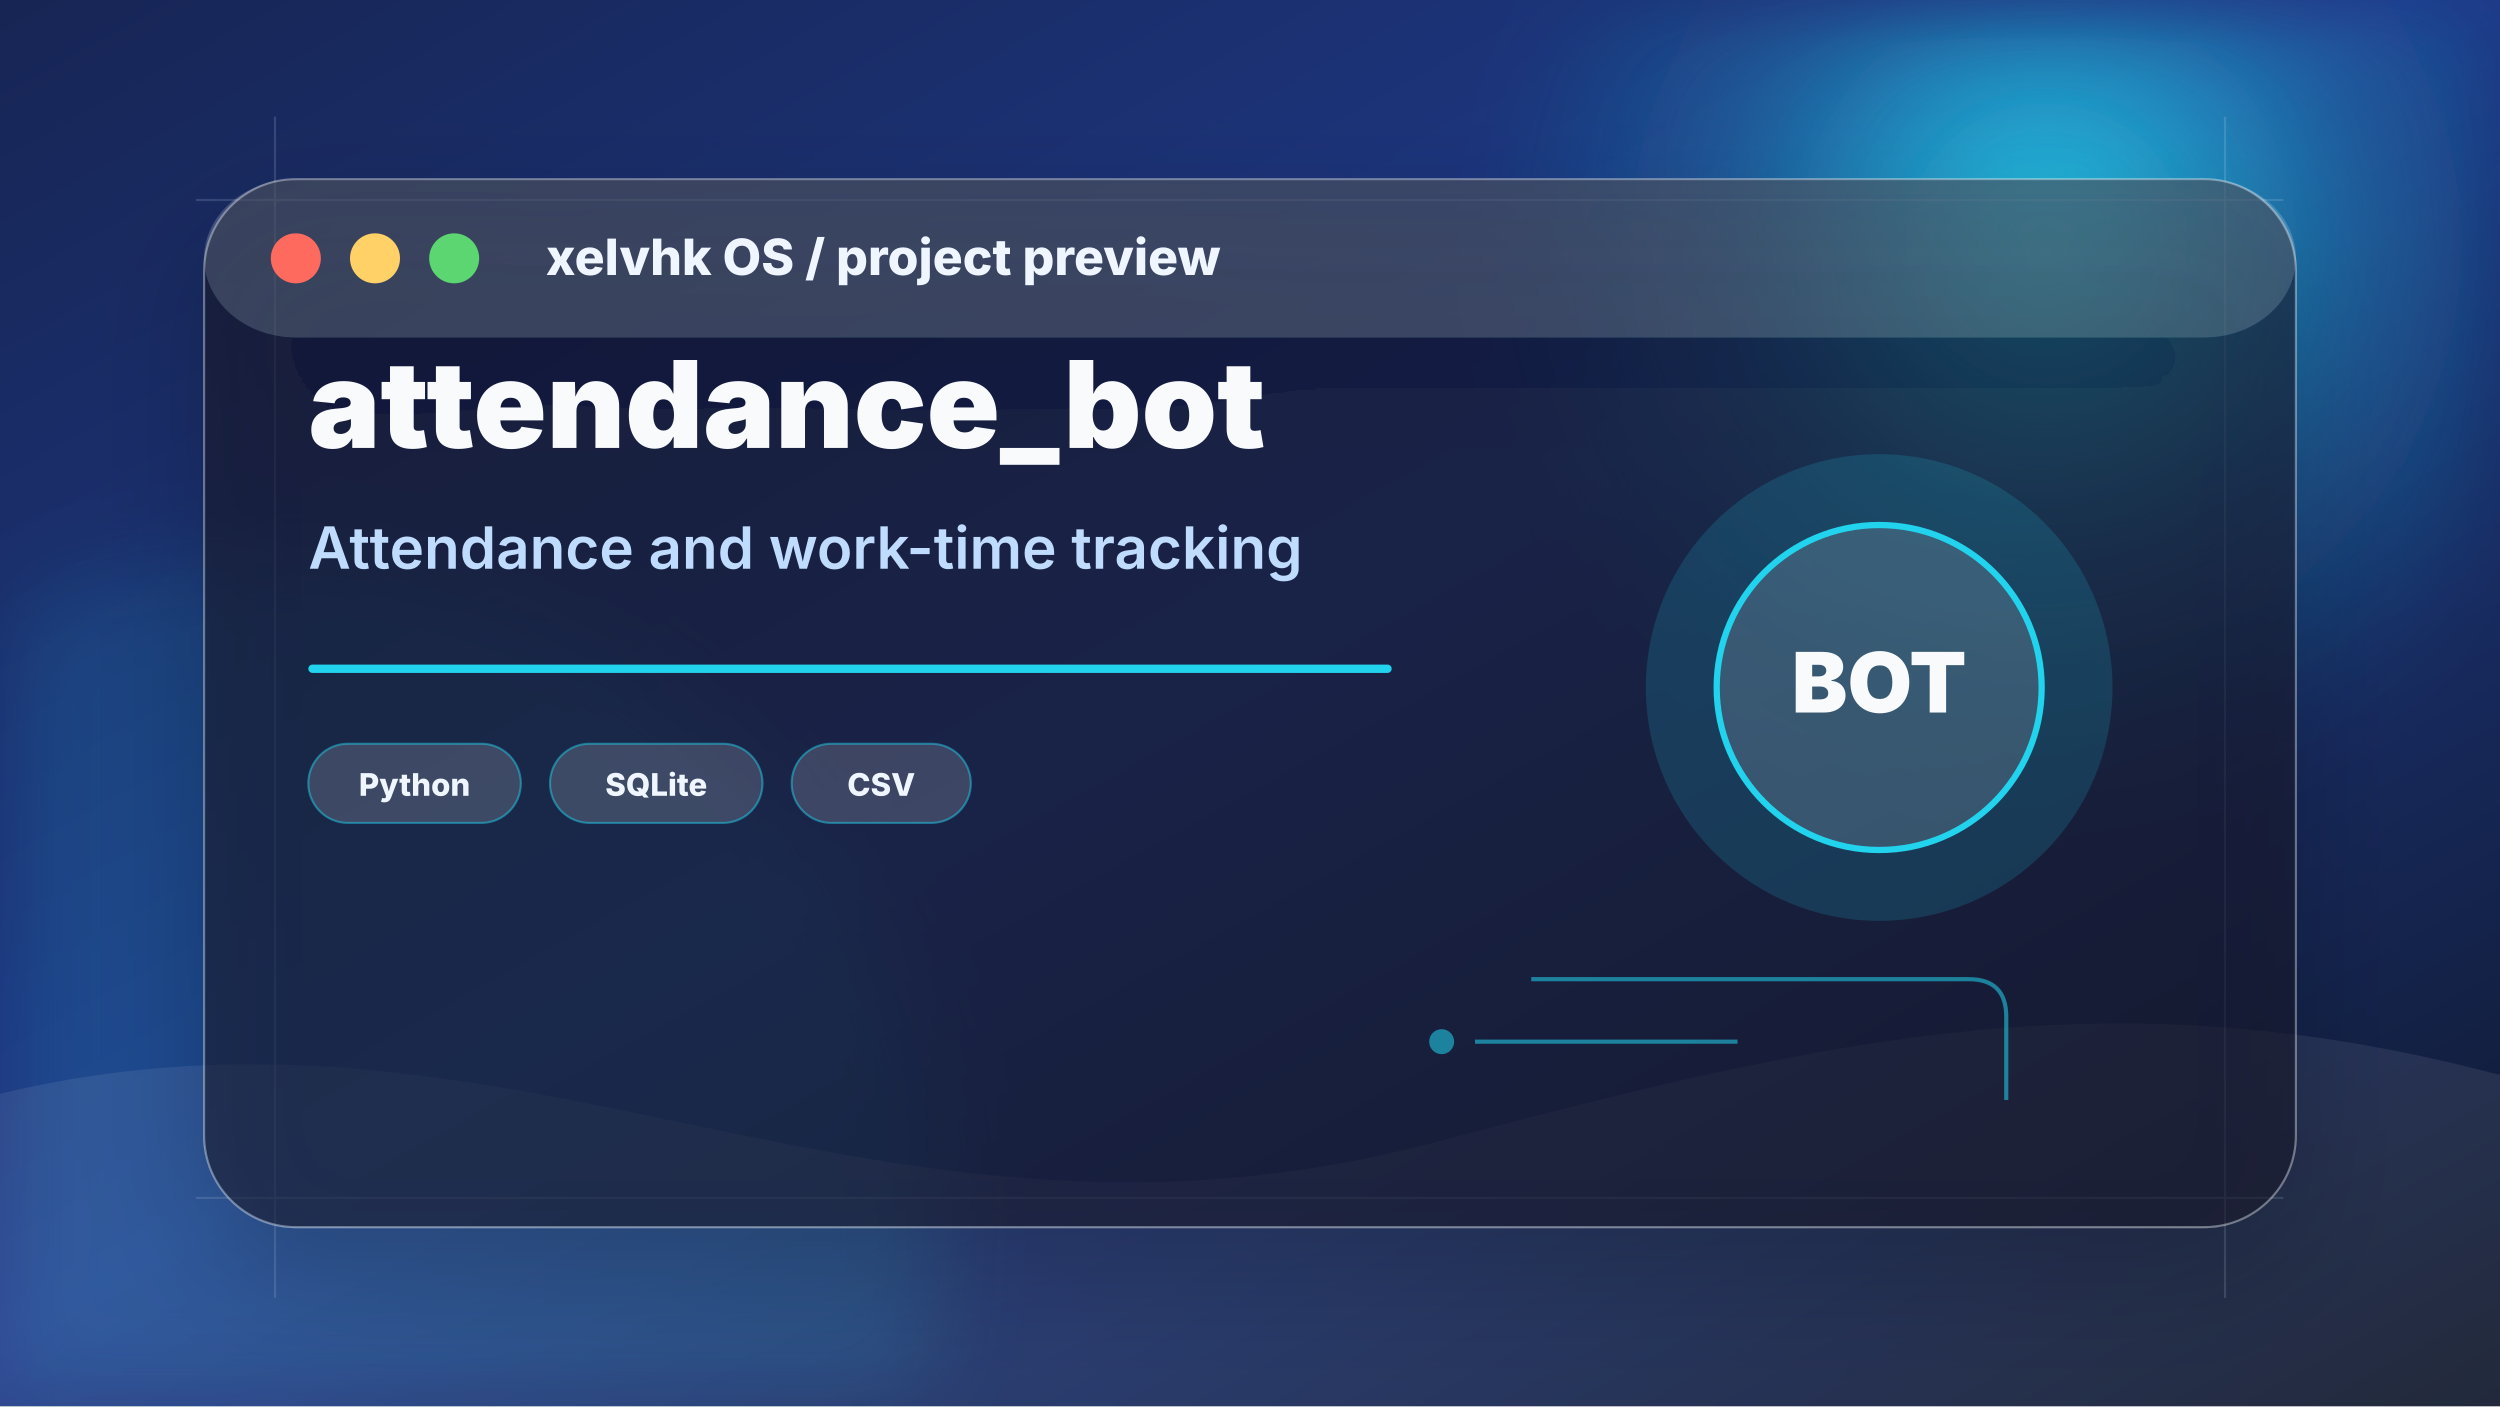
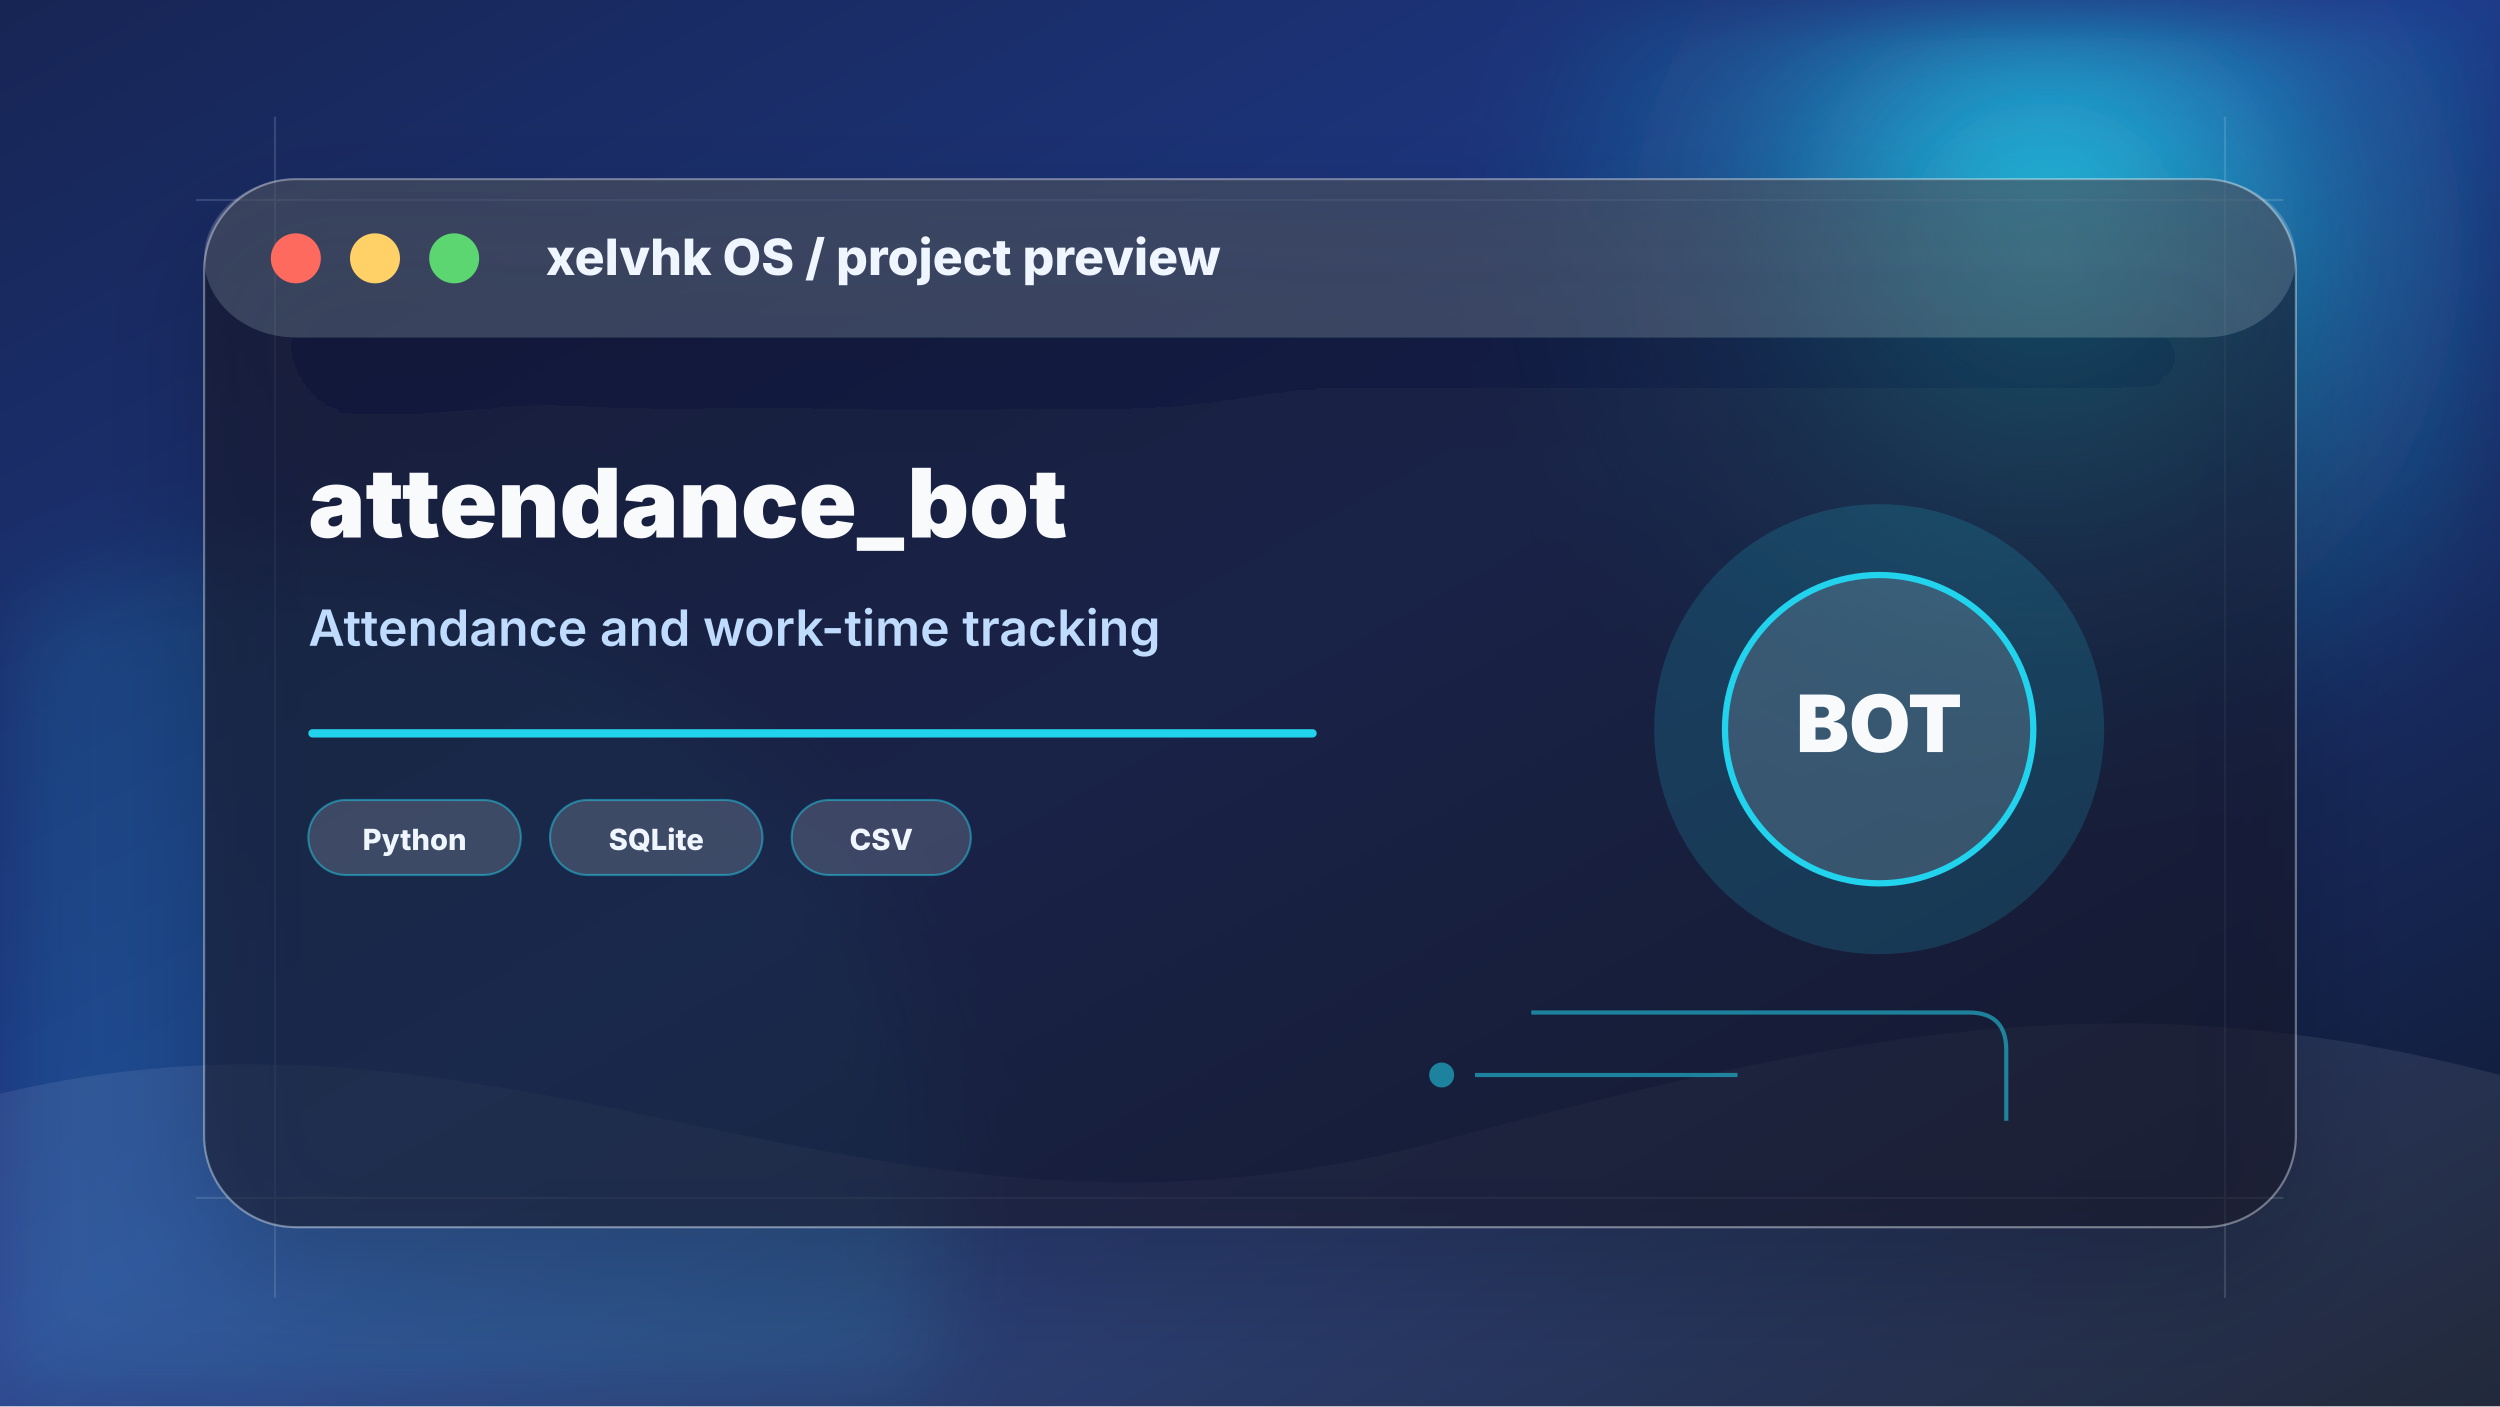
<svg xmlns="http://www.w3.org/2000/svg" width="1200" height="675" viewBox="0 0 1200 675" role="img" aria-label="attendance_bot preview">
  <defs>
    <linearGradient id="bg" x1="0" y1="0" x2="1" y2="1">
      <stop offset="0" stop-color="#172554" />
      <stop offset="0.48" stop-color="#1e3a8a" />
      <stop offset="1" stop-color="#0f172a" />
    </linearGradient>
    <radialGradient id="orb" cx="50%" cy="50%" r="50%">
      <stop offset="0" stop-color="#22d3ee" stop-opacity="0.95" />
      <stop offset="0.58" stop-color="#22d3ee" stop-opacity="0.22" />
      <stop offset="1" stop-color="#22d3ee" stop-opacity="0" />
    </radialGradient>
    <filter id="blur">
      <feGaussianBlur stdDeviation="22" />
    </filter>
    <filter id="shadow" x="-20%" y="-20%" width="140%" height="140%">
      <feDropShadow dx="0" dy="24" stdDeviation="28" flood-color="#020617" flood-opacity="0.34" />
    </filter>
  </defs>
  <rect width="1200" height="675" fill="url(#bg)" />
  <circle cx="982" cy="118" r="260" fill="url(#orb)" filter="url(#blur)" />
  <circle cx="130" cy="590" r="320" fill="#22d3ee" opacity="0.12" filter="url(#blur)" />
  <path d="M0 525 C250 465 420 620 690 548 C885 496 1018 468 1200 516 L1200 675 L0 675 Z" fill="#ffffff" opacity="0.08" />
  <g opacity="0.16" stroke="#dbeafe" stroke-width="1">
    <path d="M94 96 H1096" />
    <path d="M94 575 H1096" />
    <path d="M132 56 V623" />
    <path d="M1068 56 V623" />
  </g>
  <g filter="url(#shadow)">
    <rect x="98" y="86" width="1004" height="503" rx="44" fill="rgba(15,23,42,0.58)" stroke="rgba(255,255,255,0.36)" />
    <rect x="98" y="86" width="1004" height="76" rx="44" fill="rgba(255,255,255,0.16)" />
    <circle cx="142" cy="124" r="12" fill="#ff6b5f" />
    <circle cx="180" cy="124" r="12" fill="#ffd166" />
    <circle cx="218" cy="124" r="12" fill="#5bd66f" />
    <text x="262" y="132" font-family="Manrope, Inter, Arial, sans-serif" font-size="24" font-weight="800" fill="#eff6ff">xelvhk OS / project preview</text>
  </g>
-   <g transform="translate(790 218)">
-     <circle cx="112" cy="112" r="112" fill="#22d3ee" opacity="0.16" />
-     <circle cx="112" cy="112" r="78" fill="rgba(255,255,255,0.14)" stroke="#22d3ee" stroke-width="3" />
-     <text x="112" y="124" text-anchor="middle" font-family="Manrope, Inter, Arial, sans-serif" font-size="40" font-weight="900" fill="#f8fafc">BOT</text>
+   <g transform="translate(790 238)">
+     <circle cx="112" cy="112" r="108" fill="#22d3ee" opacity="0.16" />
+     <circle cx="112" cy="112" r="74" fill="rgba(255,255,255,0.14)" stroke="#22d3ee" stroke-width="3" />
+     <text x="112" y="123" text-anchor="middle" font-family="Manrope, Inter, Arial, sans-serif" font-size="38" font-weight="900" fill="#f8fafc">BOT</text>
  </g>
-   <g transform="translate(148 215)">
-     <text x="0" y="0" font-family="Manrope, Inter, Arial, sans-serif" font-size="58" font-weight="900" fill="#f8fafc">attendance_bot</text>
-     <text x="0" y="58" font-family="Manrope, Inter, Arial, sans-serif" font-size="28" font-weight="600" fill="#bfdbfe">Attendance and work-time tracking</text>
-     <rect x="0" y="104" width="520" height="4" rx="2" fill="#22d3ee" />
-     <g transform="translate(0 142)">
+   <g transform="translate(148 258)">
+     <text x="0" y="0" font-family="Manrope, Inter, Arial, sans-serif" font-size="46" font-weight="900" fill="#f8fafc">attendance_bot</text>
+     <text x="0" y="52" font-family="Manrope, Inter, Arial, sans-serif" font-size="24" font-weight="600" fill="#bfdbfe">Attendance and work-time tracking</text>
+     <rect x="0" y="92" width="484" height="4" rx="2" fill="#22d3ee" />
+     <g transform="translate(0 126)">
      <g transform="translate(0 0)">
-         <rect width="102" height="38" rx="19" fill="rgba(255,255,255,0.16)" stroke="#22d3ee" stroke-opacity="0.48" />
-         <text x="51" y="25" text-anchor="middle" font-family="Manrope, Inter, Arial, sans-serif" font-size="15" font-weight="800" fill="#eff6ff">Python</text>
+         <rect width="102" height="36" rx="18" fill="rgba(255,255,255,0.16)" stroke="#22d3ee" stroke-opacity="0.48" />
+         <text x="51" y="24" text-anchor="middle" font-family="Manrope, Inter, Arial, sans-serif" font-size="14" font-weight="800" fill="#eff6ff">Python</text>
      </g>
      <g transform="translate(116 0)">
-         <rect width="102" height="38" rx="19" fill="rgba(255,255,255,0.16)" stroke="#22d3ee" stroke-opacity="0.48" />
-         <text x="51" y="25" text-anchor="middle" font-family="Manrope, Inter, Arial, sans-serif" font-size="15" font-weight="800" fill="#eff6ff">SQLite</text>
+         <rect width="102" height="36" rx="18" fill="rgba(255,255,255,0.16)" stroke="#22d3ee" stroke-opacity="0.48" />
+         <text x="51" y="24" text-anchor="middle" font-family="Manrope, Inter, Arial, sans-serif" font-size="14" font-weight="800" fill="#eff6ff">SQLite</text>
      </g>
      <g transform="translate(232 0)">
-         <rect width="86" height="38" rx="19" fill="rgba(255,255,255,0.16)" stroke="#22d3ee" stroke-opacity="0.48" />
-         <text x="43" y="25" text-anchor="middle" font-family="Manrope, Inter, Arial, sans-serif" font-size="15" font-weight="800" fill="#eff6ff">CSV</text>
+         <rect width="86" height="36" rx="18" fill="rgba(255,255,255,0.16)" stroke="#22d3ee" stroke-opacity="0.48" />
+         <text x="43" y="24" text-anchor="middle" font-family="Manrope, Inter, Arial, sans-serif" font-size="14" font-weight="800" fill="#eff6ff">CSV</text>
      </g>
    </g>
  </g>
  <g opacity="0.55" fill="none" stroke="#22d3ee" stroke-width="2">
-     <path d="M735 470 h210 q18 0 18 18 v40" />
-     <path d="M708 500 h126" />
-     <circle cx="692" cy="500" r="5" fill="#22d3ee" />
+     <path d="M735 486 h210 q18 0 18 18 v34" />
+     <path d="M708 516 h126" />
+     <circle cx="692" cy="516" r="5" fill="#22d3ee" />
  </g>
</svg>
